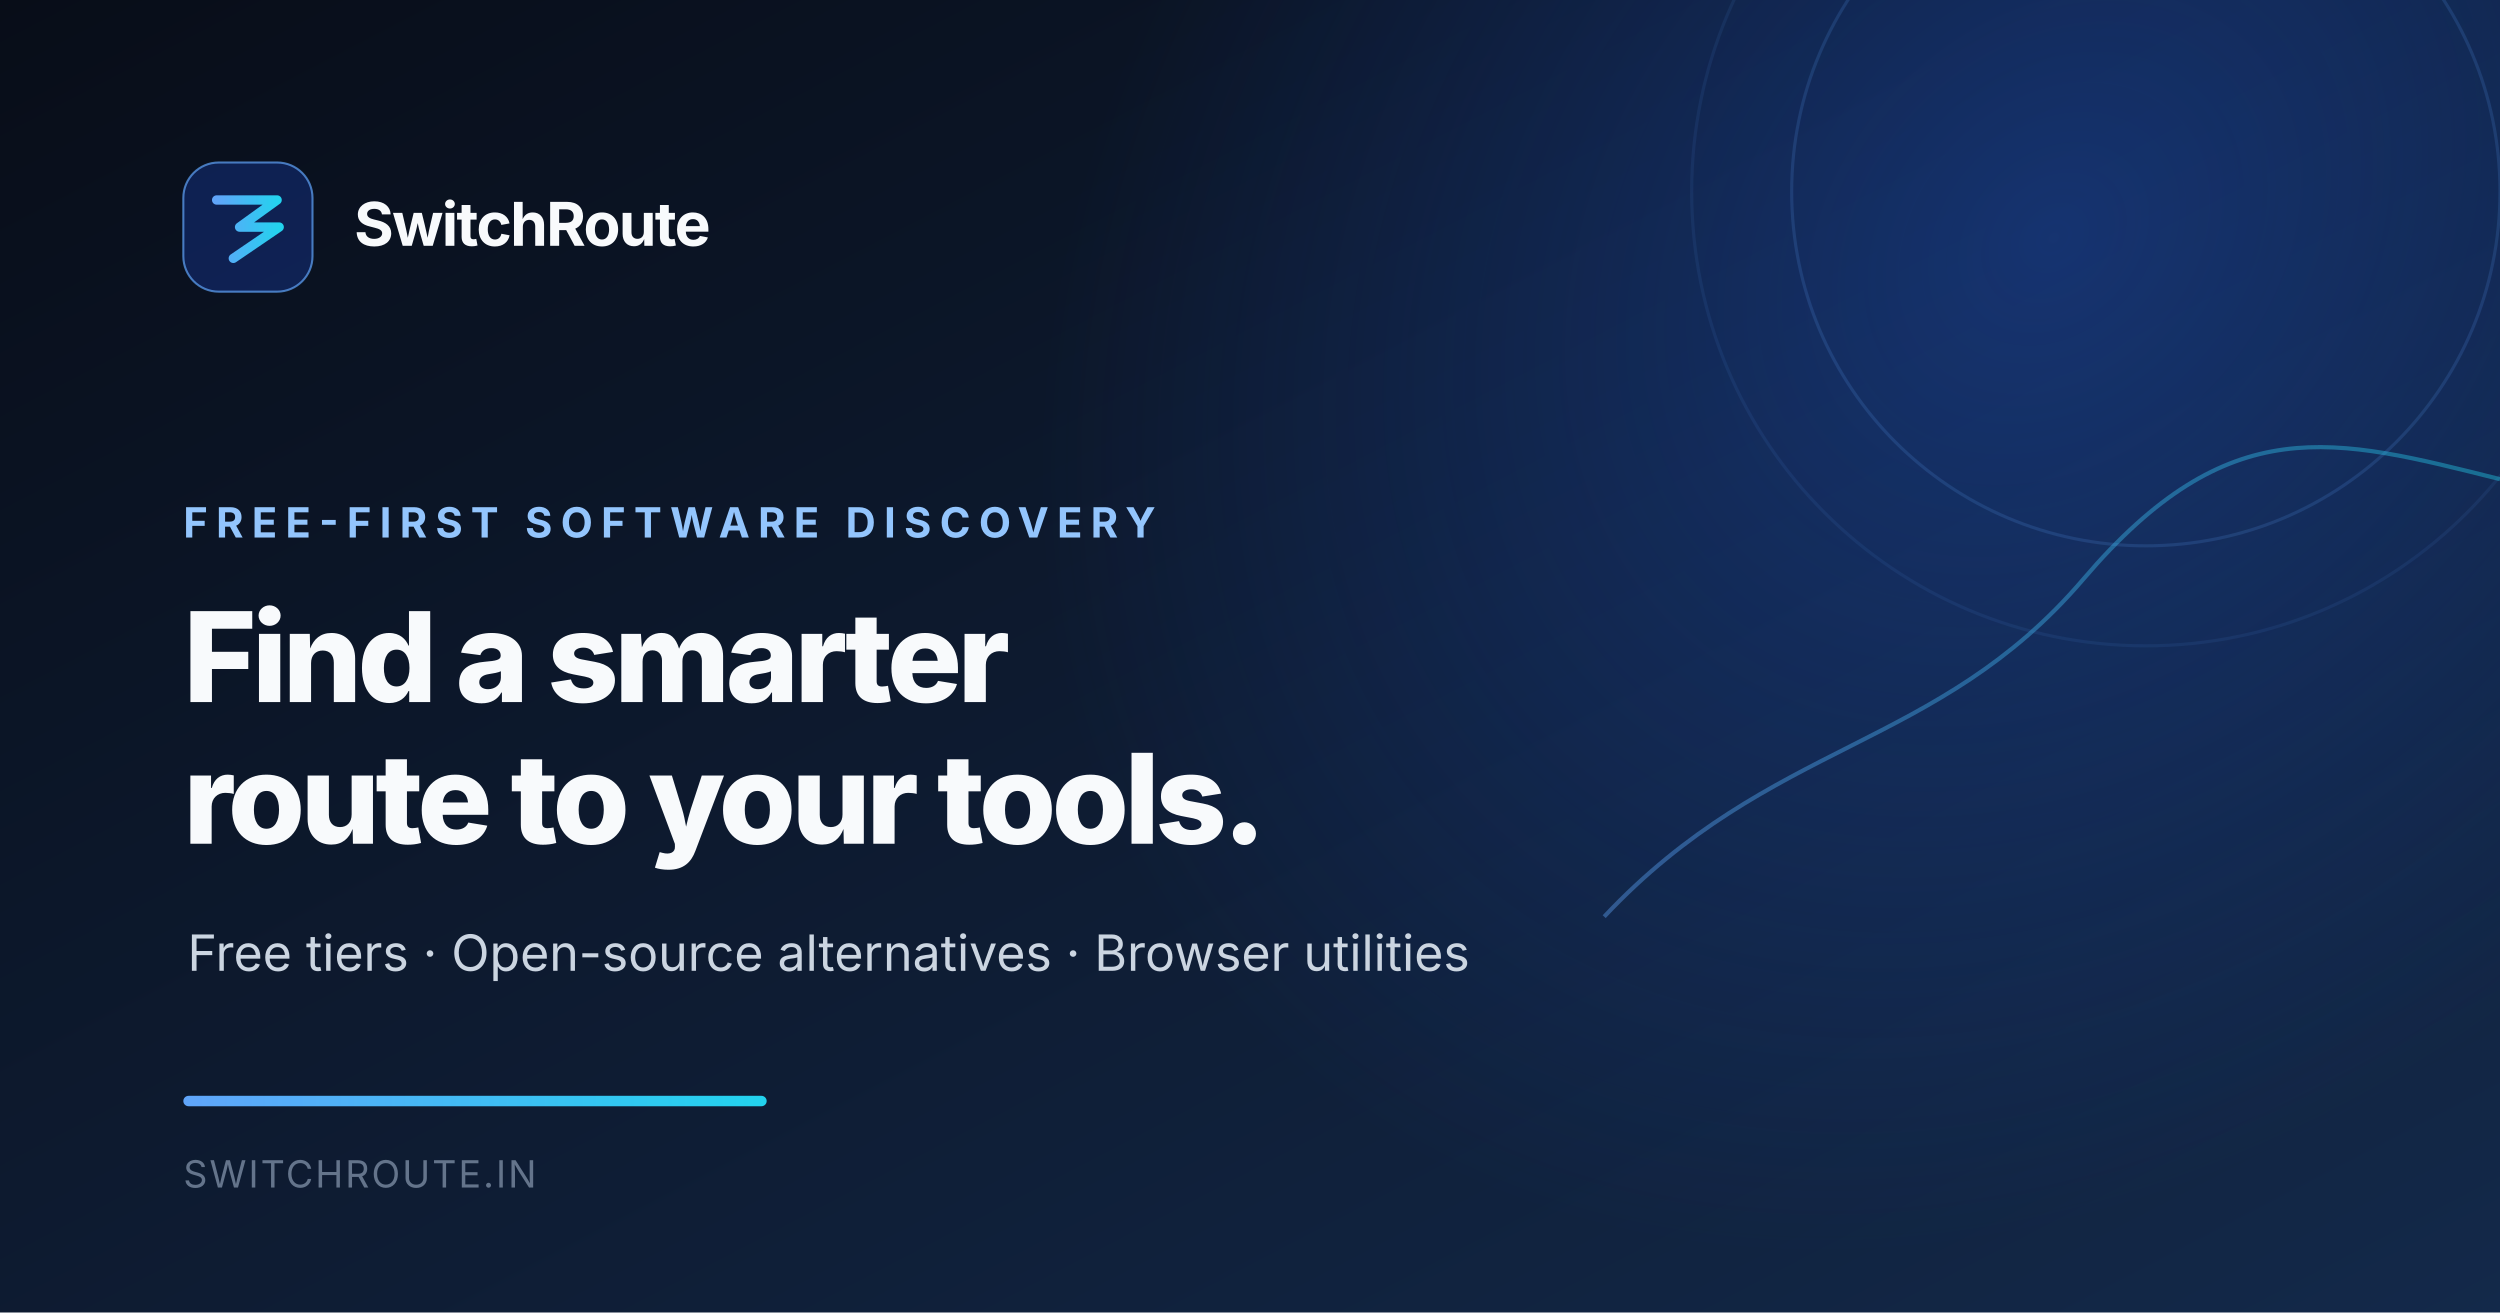
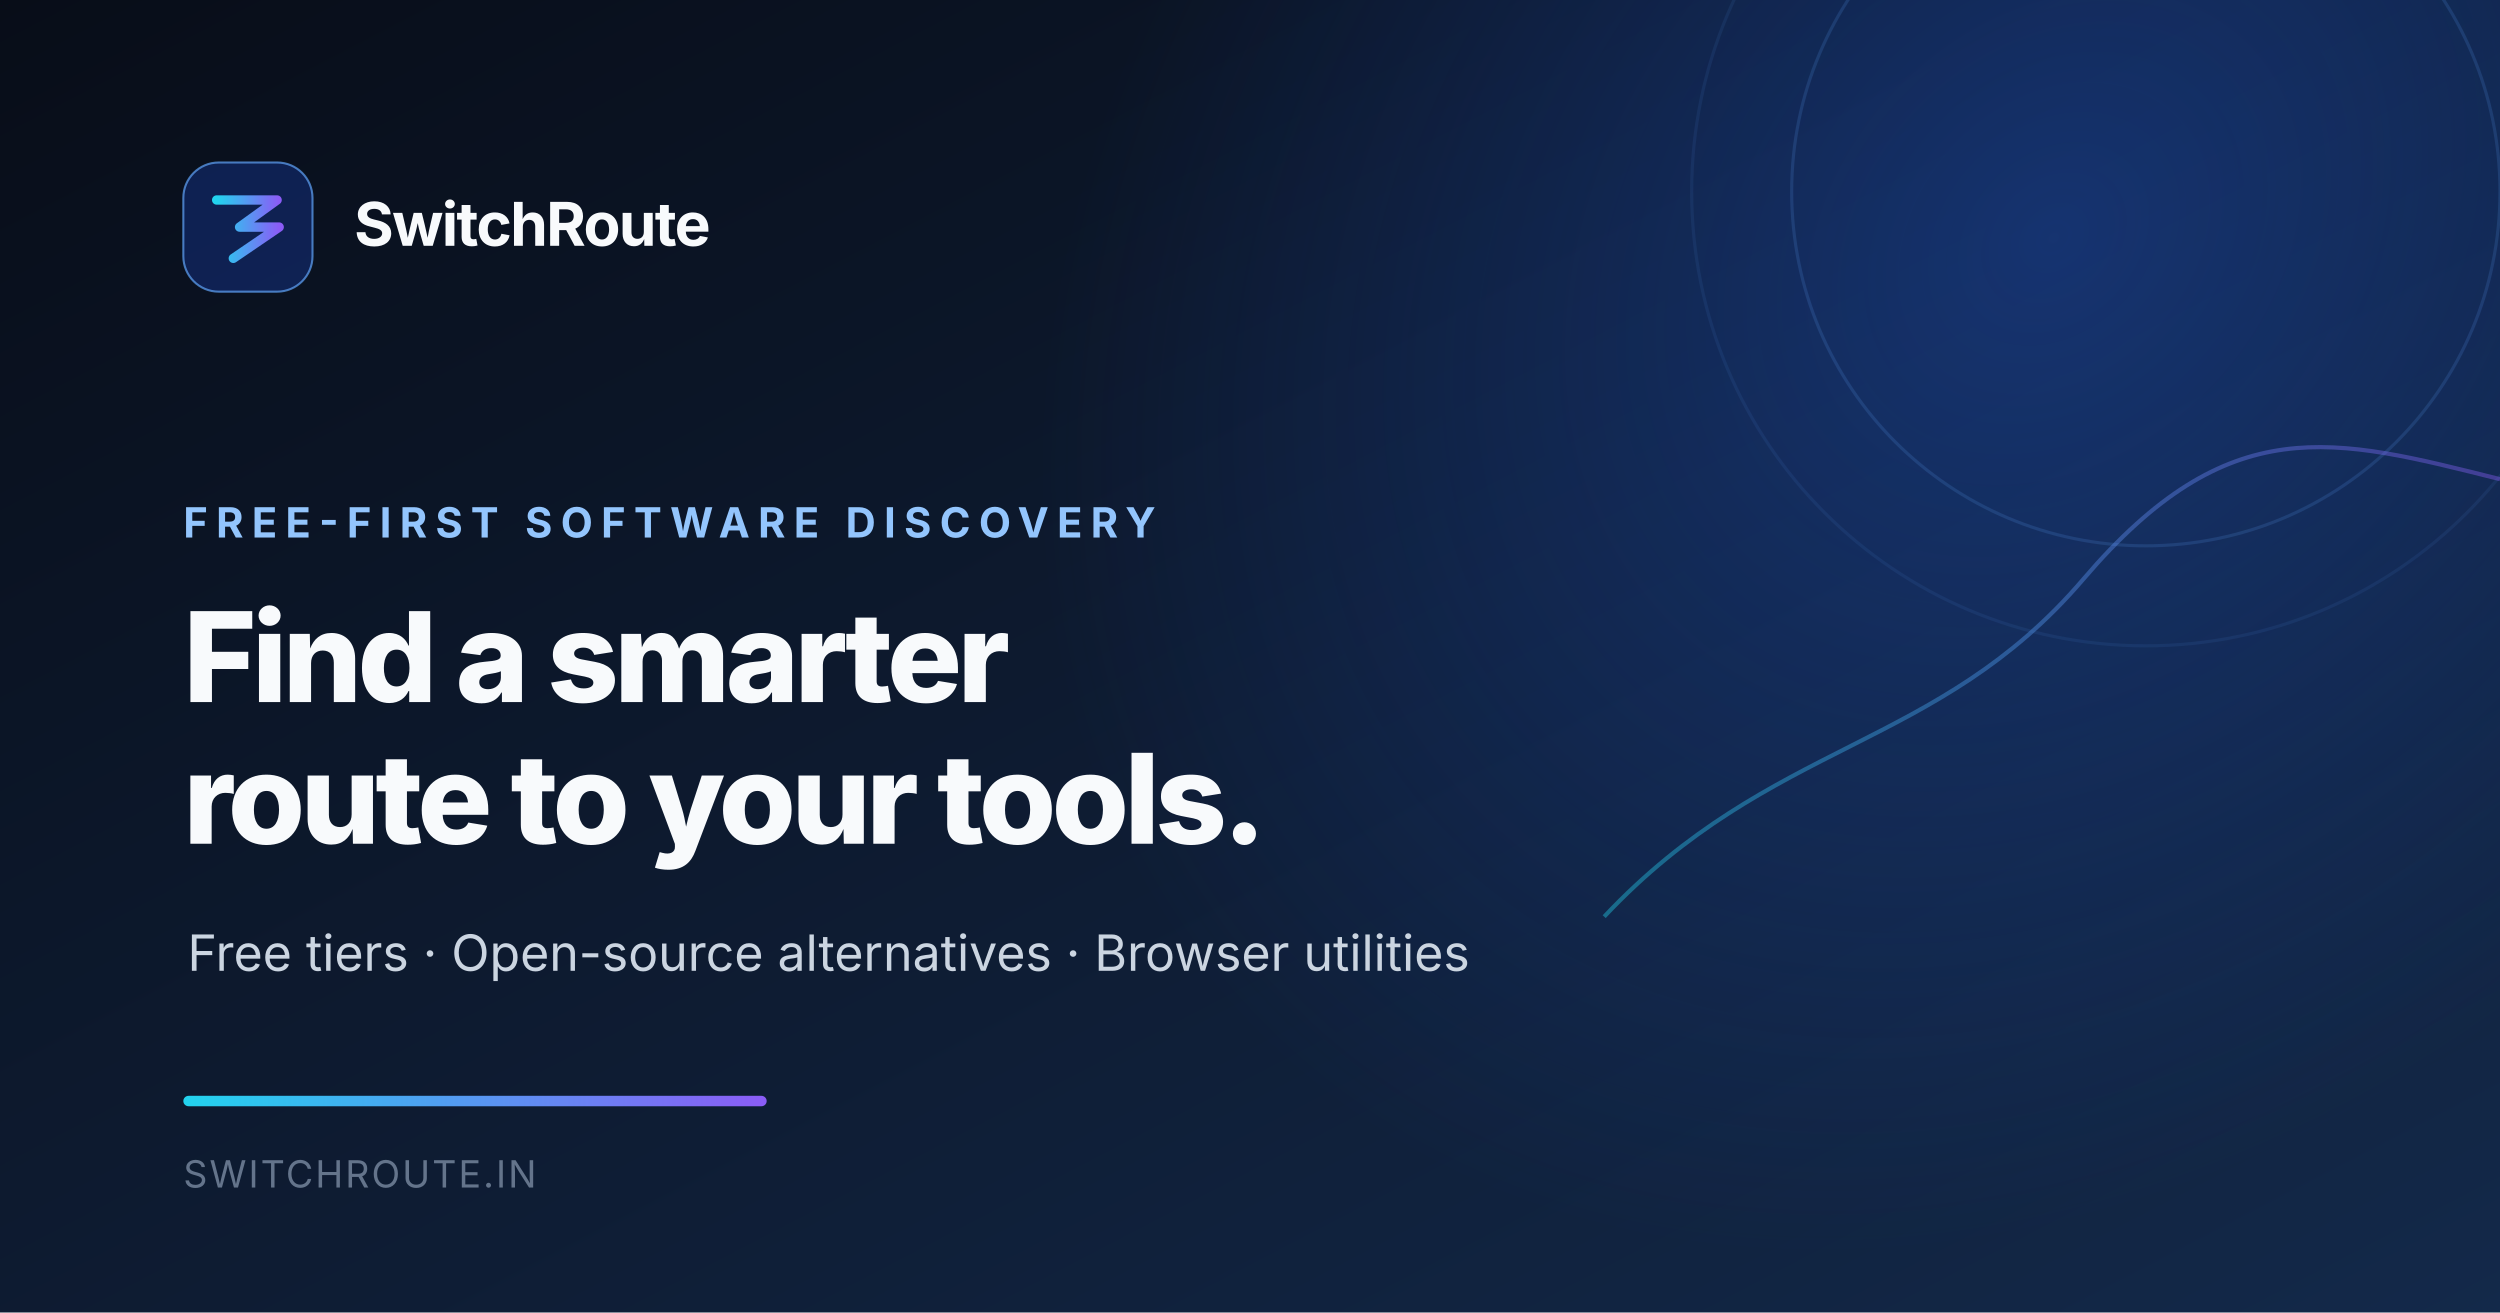
<svg xmlns="http://www.w3.org/2000/svg" width="1200" height="630" viewBox="0 0 1200 630" role="img" aria-labelledby="title desc">
  <defs>
    <linearGradient id="background" x1="0" y1="0" x2="1" y2="1">
      <stop offset="0" stop-color="#080D18" />
      <stop offset="1" stop-color="#13294A" />
    </linearGradient>
    <linearGradient id="accent" x1="0" y1="0" x2="1" y2="0">
-       <stop offset="0" stop-color="#60A5FA" />
-       <stop offset="1" stop-color="#22D3EE" />
+       <stop offset="0" stop-color="#22D3EE" />
+       <stop offset="1" stop-color="#8B5CF6" />
    </linearGradient>
    <radialGradient id="glow" cx="0" cy="0" r="1" gradientTransform="translate(985 116) rotate(135) scale(540 430)" gradientUnits="userSpaceOnUse">
      <stop offset="0" stop-color="#2563EB" stop-opacity=".34" />
      <stop offset="1" stop-color="#2563EB" stop-opacity="0" />
    </radialGradient>
  </defs>
  <rect width="1200" height="630" fill="url(#background)" />
  <rect width="1200" height="630" fill="url(#glow)" />
  <circle cx="1030" cy="92" r="170" fill="none" stroke="#60A5FA" stroke-opacity=".16" stroke-width="1.5" />
  <circle cx="1030" cy="92" r="218" fill="none" stroke="#60A5FA" stroke-opacity=".09" stroke-width="1.5" />
  <path d="M770 440 C850 355 930 360 1000 278 S1120 210 1200 230" fill="none" stroke="url(#accent)" stroke-opacity=".4" stroke-width="2" />
  <g transform="translate(88 78)">
    <rect width="62" height="62" rx="17" fill="#1D4ED8" fill-opacity=".28" stroke="#60A5FA" stroke-opacity=".7" />
    <path d="M16 18 H45 L27 31 H46 L24 46" fill="none" stroke="url(#accent)" stroke-width="4.5" stroke-linecap="round" stroke-linejoin="round" />
    <text x="82" y="40" fill="#F8FAFC" font-family="Inter,Arial,sans-serif" font-size="29" font-weight="750" letter-spacing="-.8">SwitchRoute</text>
  </g>
  <text x="88" y="258" fill="#93C5FD" font-family="Inter,Arial,sans-serif" font-size="20" font-weight="700" letter-spacing="4">FREE-FIRST SOFTWARE DISCOVERY</text>
  <text x="88" y="337" fill="#F8FAFC" font-family="Inter,Arial,sans-serif" font-size="60" font-weight="780" letter-spacing="-2.2">Find a smarter</text>
  <text x="88" y="405" fill="#F8FAFC" font-family="Inter,Arial,sans-serif" font-size="60" font-weight="780" letter-spacing="-2.2">route to your tools.</text>
  <text x="90" y="466" fill="#CBD5E1" font-family="Inter,Arial,sans-serif" font-size="24">Free tiers · Open-source alternatives · Browser utilities</text>
  <rect x="88" y="526" width="280" height="5" rx="2.5" fill="url(#accent)" />
  <text x="88" y="570" fill="#64748B" font-family="Inter,Arial,sans-serif" font-size="18" letter-spacing="1">SWITCHROUTE.IN</text>
</svg>
